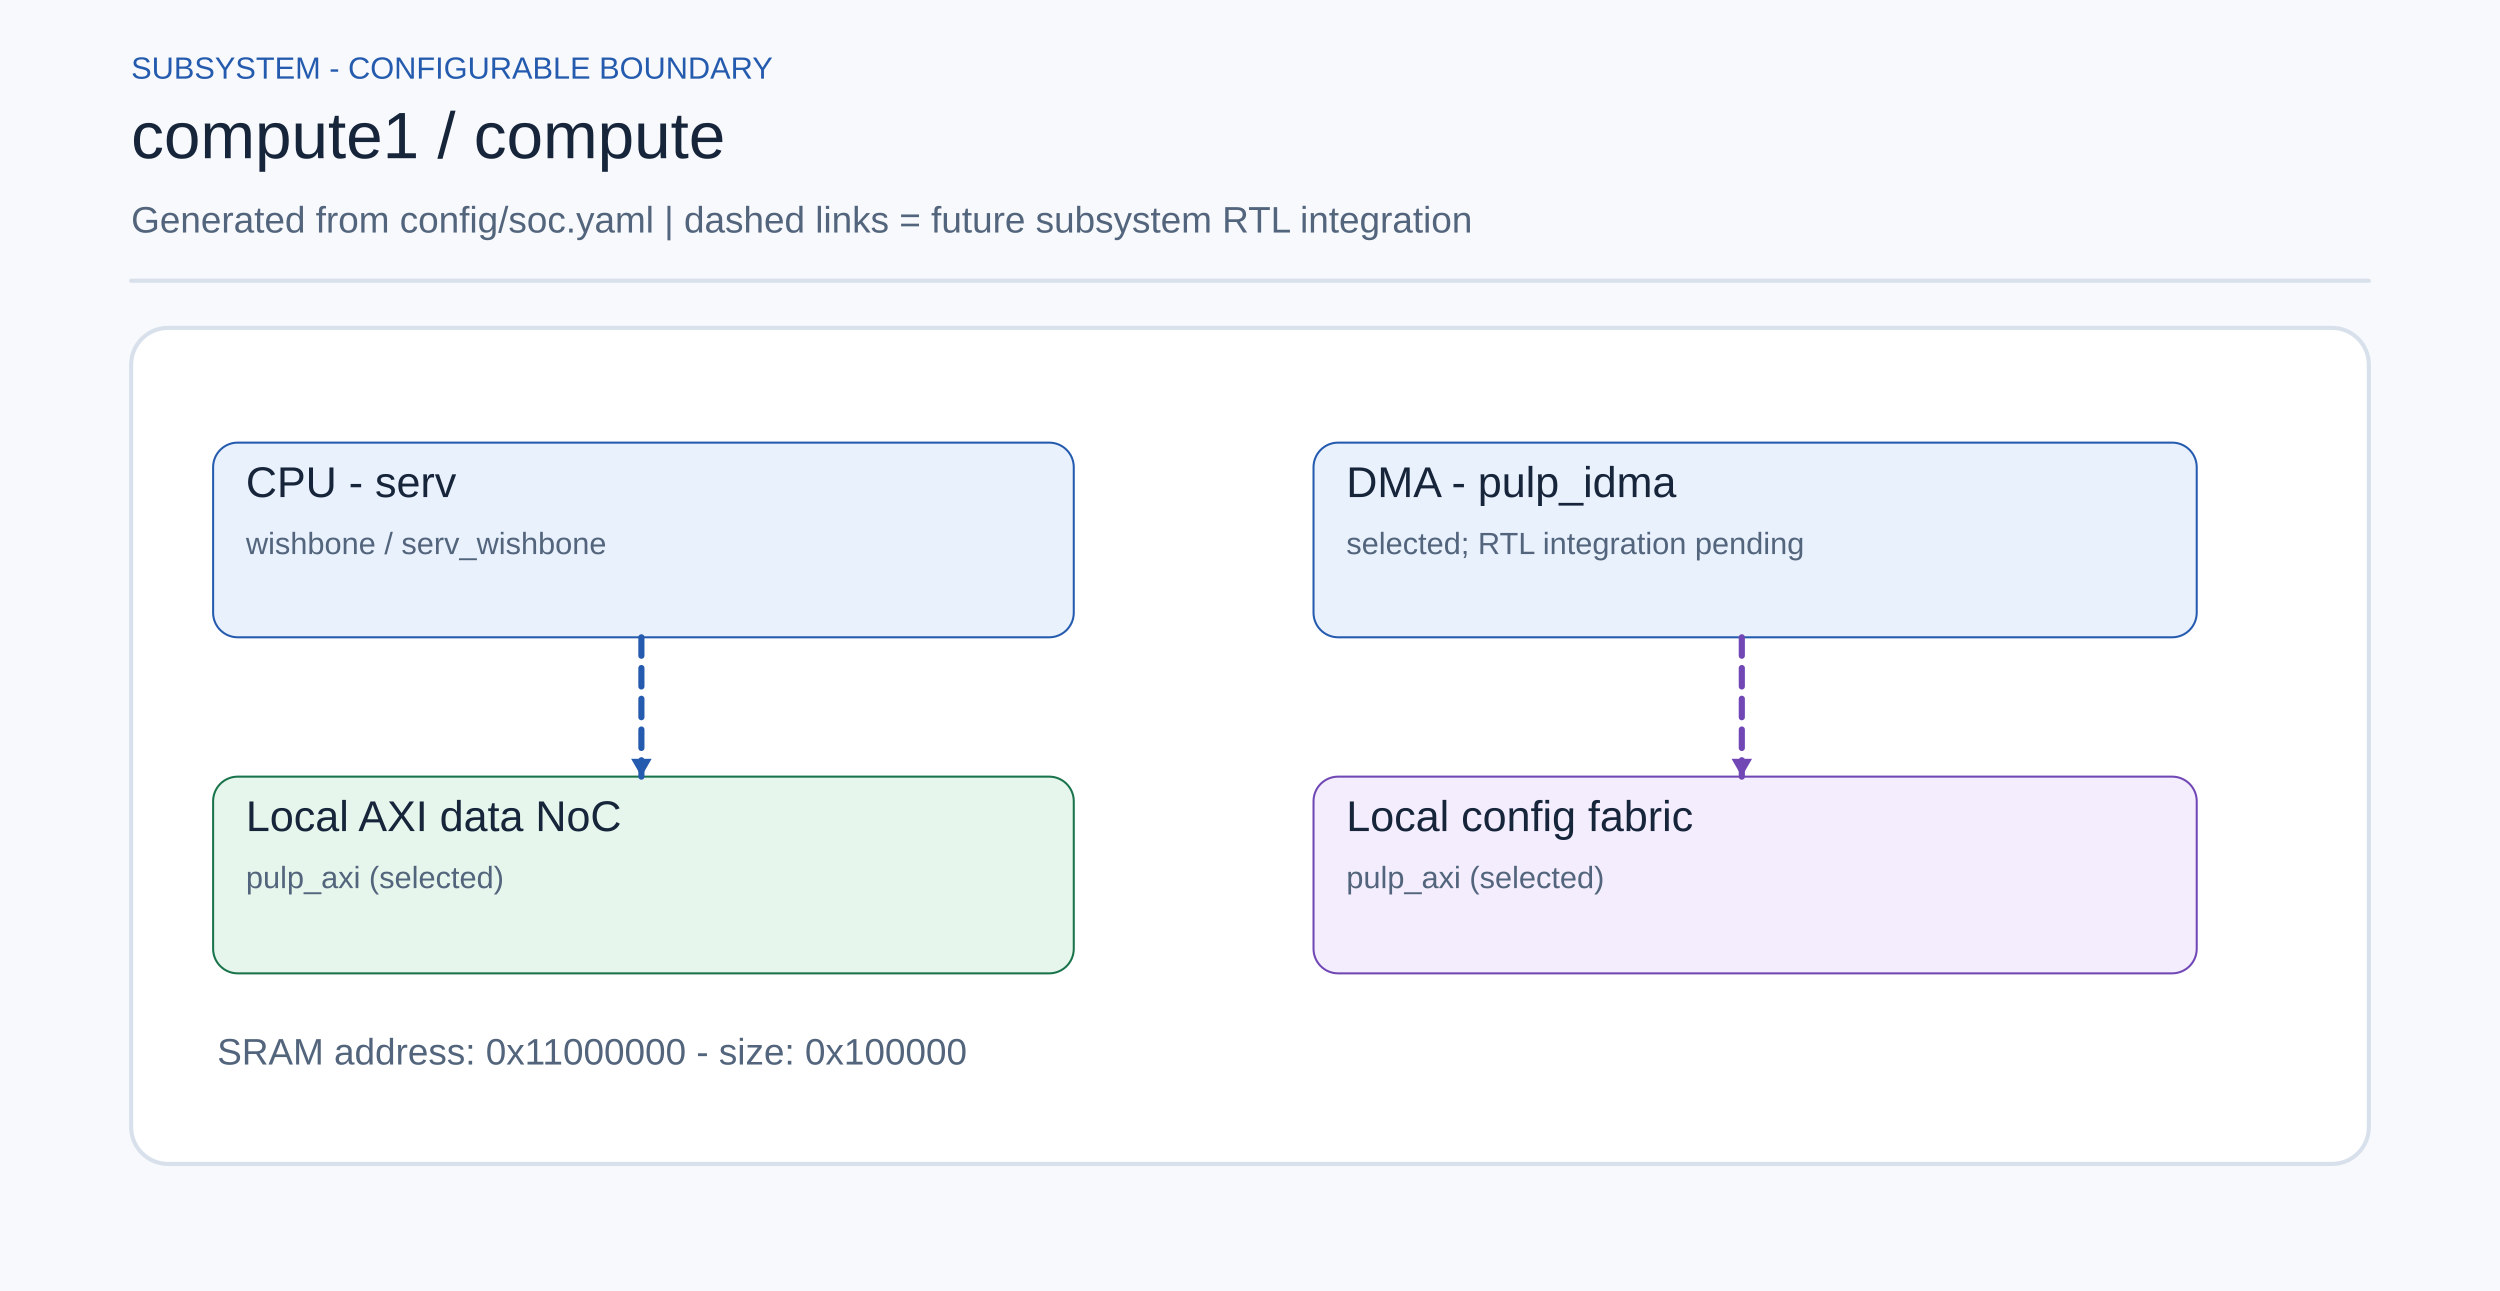
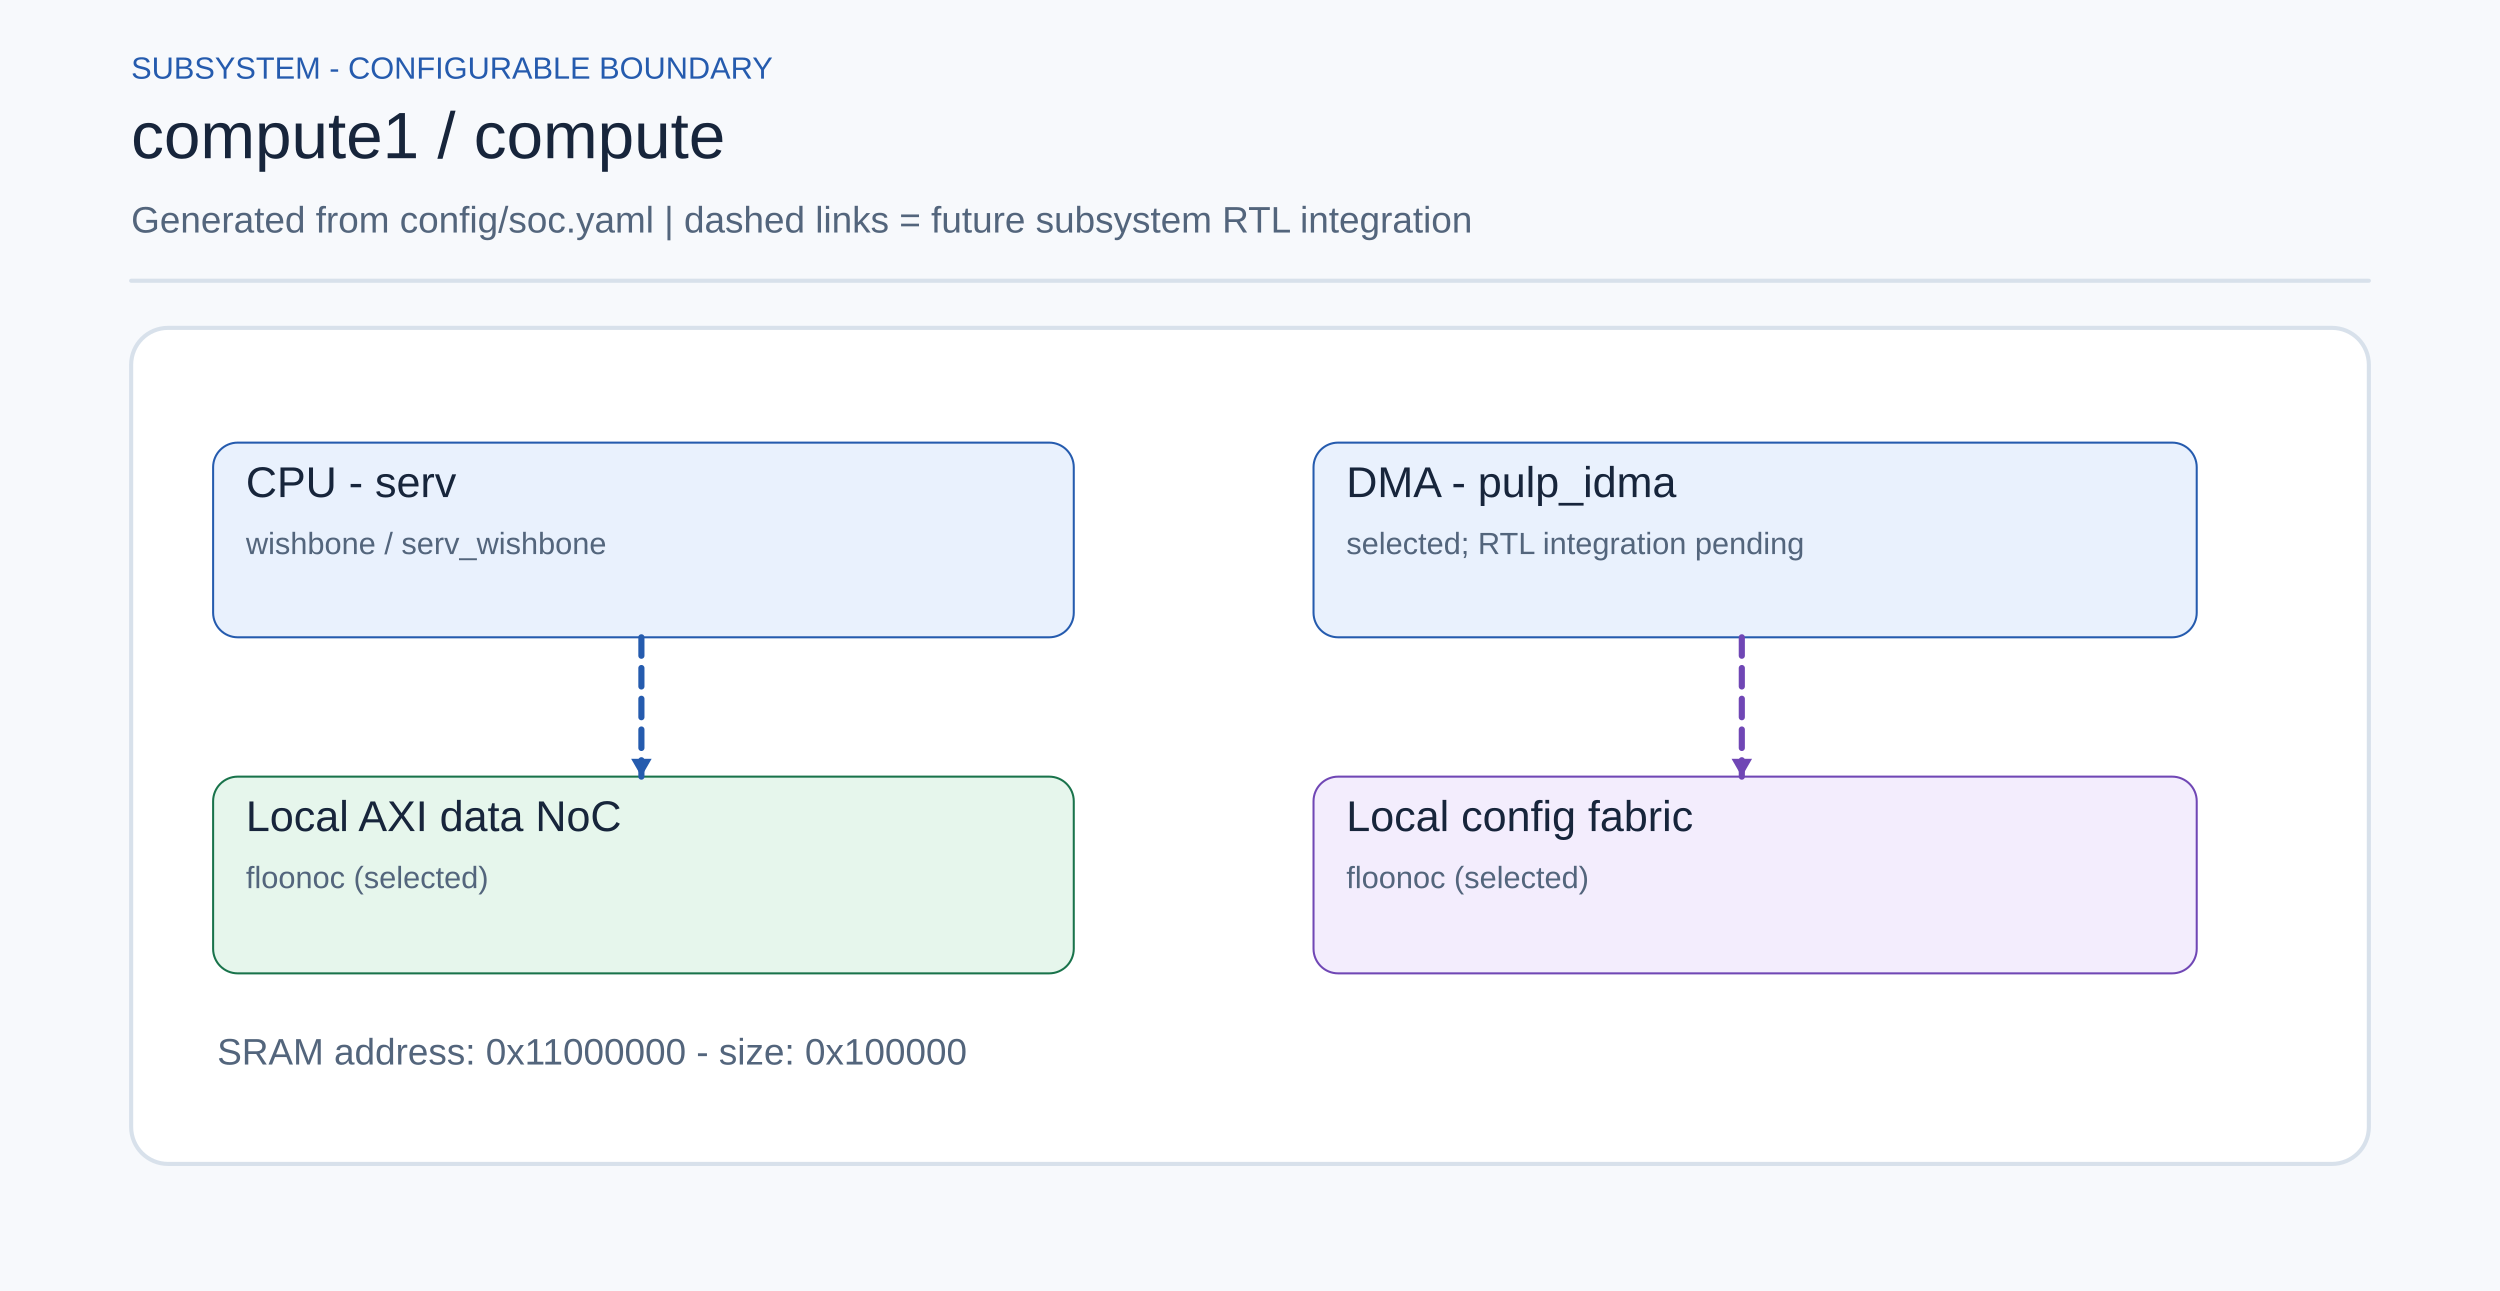
<svg xmlns="http://www.w3.org/2000/svg" width="1220" height="630" viewBox="0 0 1220 630" role="img" aria-label="Generated two-dimensional SoC diagram">
  <rect width="1220" height="630" fill="#F7F9FC" />
  <text x="64.0" y="28.0" font-size="15" font-family="Arial, Helvetica, sans-serif" fill="#255BAE" text-anchor="start" dominant-baseline="hanging">SUBSYSTEM  -  CONFIGURABLE BOUNDARY</text>
  <text x="64.0" y="55.0" font-size="32" font-family="Arial, Helvetica, sans-serif" fill="#17253B" text-anchor="start" dominant-baseline="hanging">compute1  /  compute</text>
  <text x="64.0" y="101.0" font-size="18" font-family="Arial, Helvetica, sans-serif" fill="#53657C" text-anchor="start" dominant-baseline="hanging">Generated from config/soc.yaml  |  dashed links = future subsystem RTL integration</text>
  <polyline points="64.0,137.0 1156.0,137.0" fill="none" stroke="#D8E1EB" stroke-width="2" stroke-linecap="round" stroke-linejoin="round" />
  <rect x="64.0" y="160.0" width="1092.0" height="408.0" rx="18.0" fill="#FFFFFF" stroke="#D8E1EB" stroke-width="2" />
  <rect x="104.0" y="216.0" width="420.0" height="95.0" rx="12.0" fill="#E9F1FD" stroke="#255BAE" stroke-width="1" />
  <text x="120.0" y="228.0" font-size="21" font-family="Arial, Helvetica, sans-serif" fill="#17253B" text-anchor="start" dominant-baseline="hanging">CPU  -  serv</text>
  <text x="120.0" y="260.0" font-size="15" font-family="Arial, Helvetica, sans-serif" fill="#53657C" text-anchor="start" dominant-baseline="hanging">wishbone / serv_wishbone</text>
  <rect x="641.0" y="216.0" width="431.0" height="95.0" rx="12.0" fill="#E9F1FD" stroke="#255BAE" stroke-width="1" />
  <text x="657.0" y="228.0" font-size="21" font-family="Arial, Helvetica, sans-serif" fill="#17253B" text-anchor="start" dominant-baseline="hanging">DMA  -  pulp_idma</text>
  <text x="657.0" y="260.0" font-size="15" font-family="Arial, Helvetica, sans-serif" fill="#53657C" text-anchor="start" dominant-baseline="hanging">selected; RTL integration pending</text>
  <rect x="104.0" y="379.0" width="420.0" height="96.0" rx="12.0" fill="#E6F6EC" stroke="#19734B" stroke-width="1" />
  <text x="120.0" y="391.0" font-size="21" font-family="Arial, Helvetica, sans-serif" fill="#17253B" text-anchor="start" dominant-baseline="hanging">Local AXI data NoC</text>
-   <text x="120.0" y="423.0" font-size="15" font-family="Arial, Helvetica, sans-serif" fill="#53657C" text-anchor="start" dominant-baseline="hanging">pulp_axi (selected)</text>
+   <text x="120.0" y="423.0" font-size="15" font-family="Arial, Helvetica, sans-serif" fill="#53657C" text-anchor="start" dominant-baseline="hanging">floonoc (selected)</text>
  <rect x="641.0" y="379.0" width="431.0" height="96.0" rx="12.0" fill="#F3EDFD" stroke="#7047B5" stroke-width="1" />
  <text x="657.0" y="391.0" font-size="21" font-family="Arial, Helvetica, sans-serif" fill="#17253B" text-anchor="start" dominant-baseline="hanging">Local config fabric</text>
-   <text x="657.0" y="423.0" font-size="15" font-family="Arial, Helvetica, sans-serif" fill="#53657C" text-anchor="start" dominant-baseline="hanging">pulp_axi (selected)</text>
+   <text x="657.0" y="423.0" font-size="15" font-family="Arial, Helvetica, sans-serif" fill="#53657C" text-anchor="start" dominant-baseline="hanging">floonoc (selected)</text>
  <polyline points="313.0,311.0 313.0,379.0" fill="none" stroke="#255BAE" stroke-width="3" stroke-linecap="round" stroke-linejoin="round" stroke-dasharray="9 6" />
  <polygon points="313.0,379.0 308.0,370.3 318.0,370.3" fill="#255BAE" />
  <polyline points="850.0,311.0 850.0,379.0" fill="none" stroke="#7047B5" stroke-width="3" stroke-linecap="round" stroke-linejoin="round" stroke-dasharray="9 6" />
  <polygon points="850.0,379.0 845.0,370.3 855.0,370.3" fill="#7047B5" />
  <text x="106.0" y="507.0" font-size="18" font-family="Arial, Helvetica, sans-serif" fill="#53657C" text-anchor="start" dominant-baseline="hanging">SRAM address: 0x11000000  -  size: 0x100000</text>
</svg>
